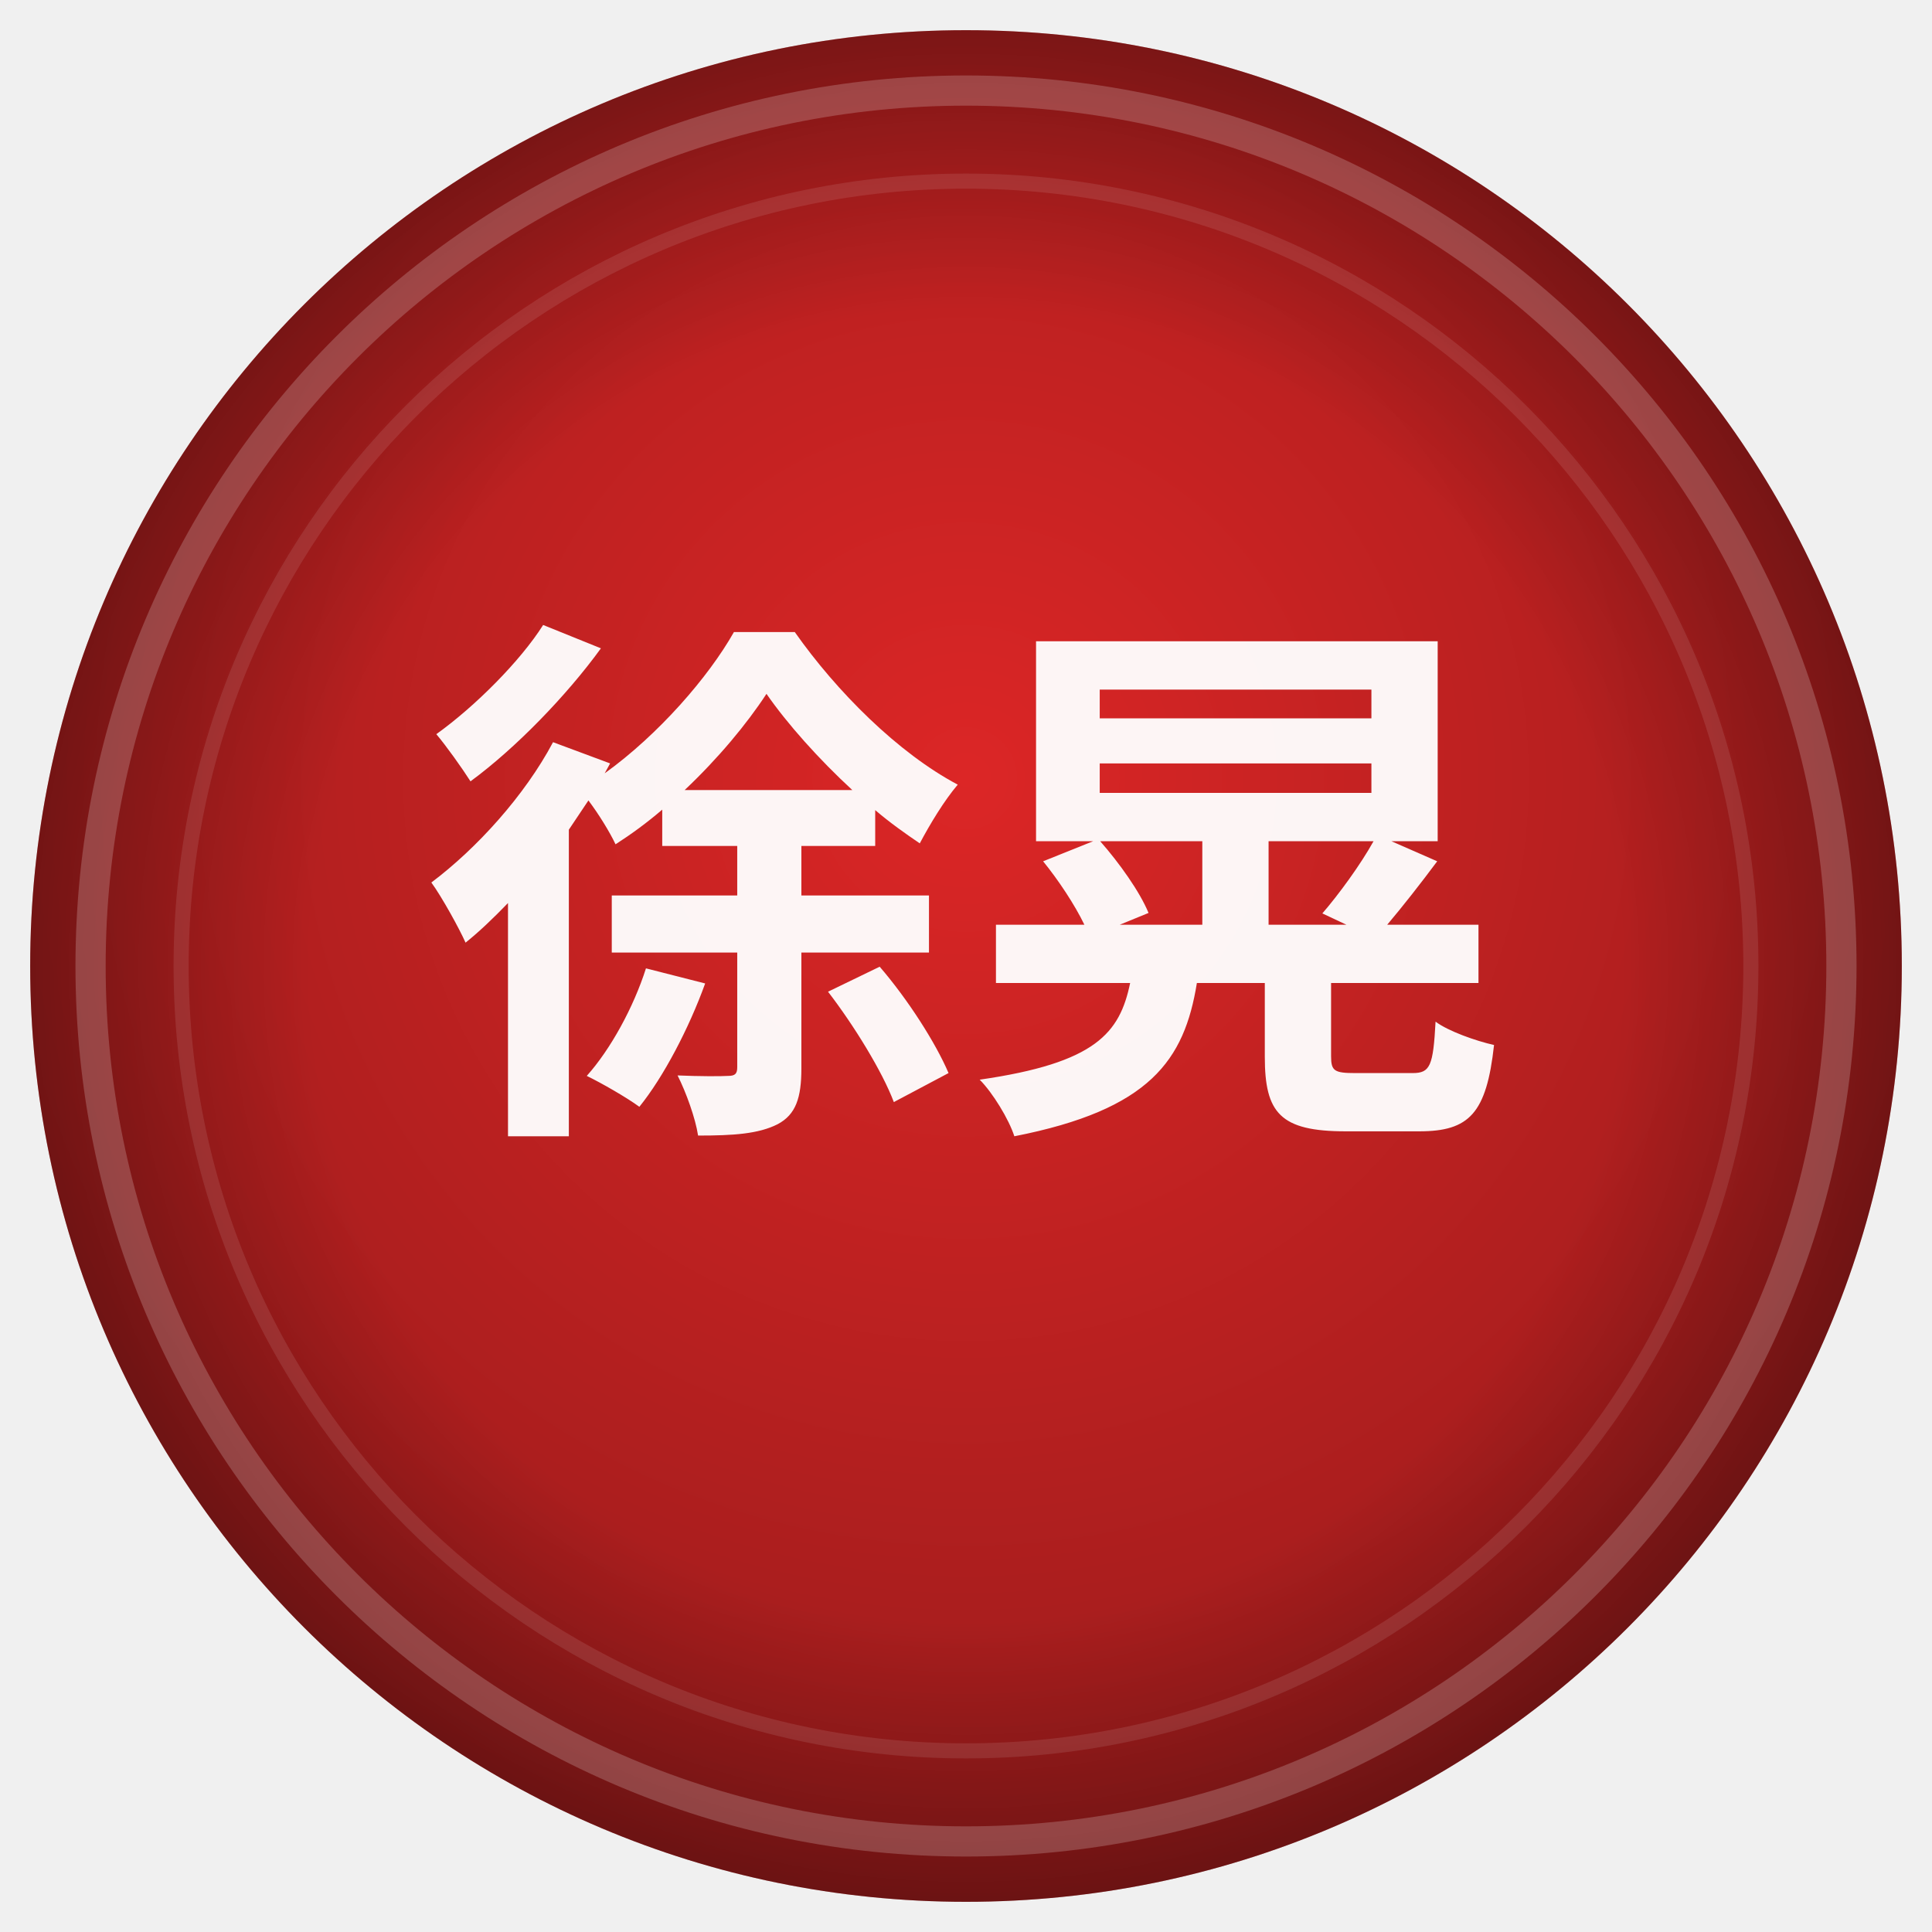
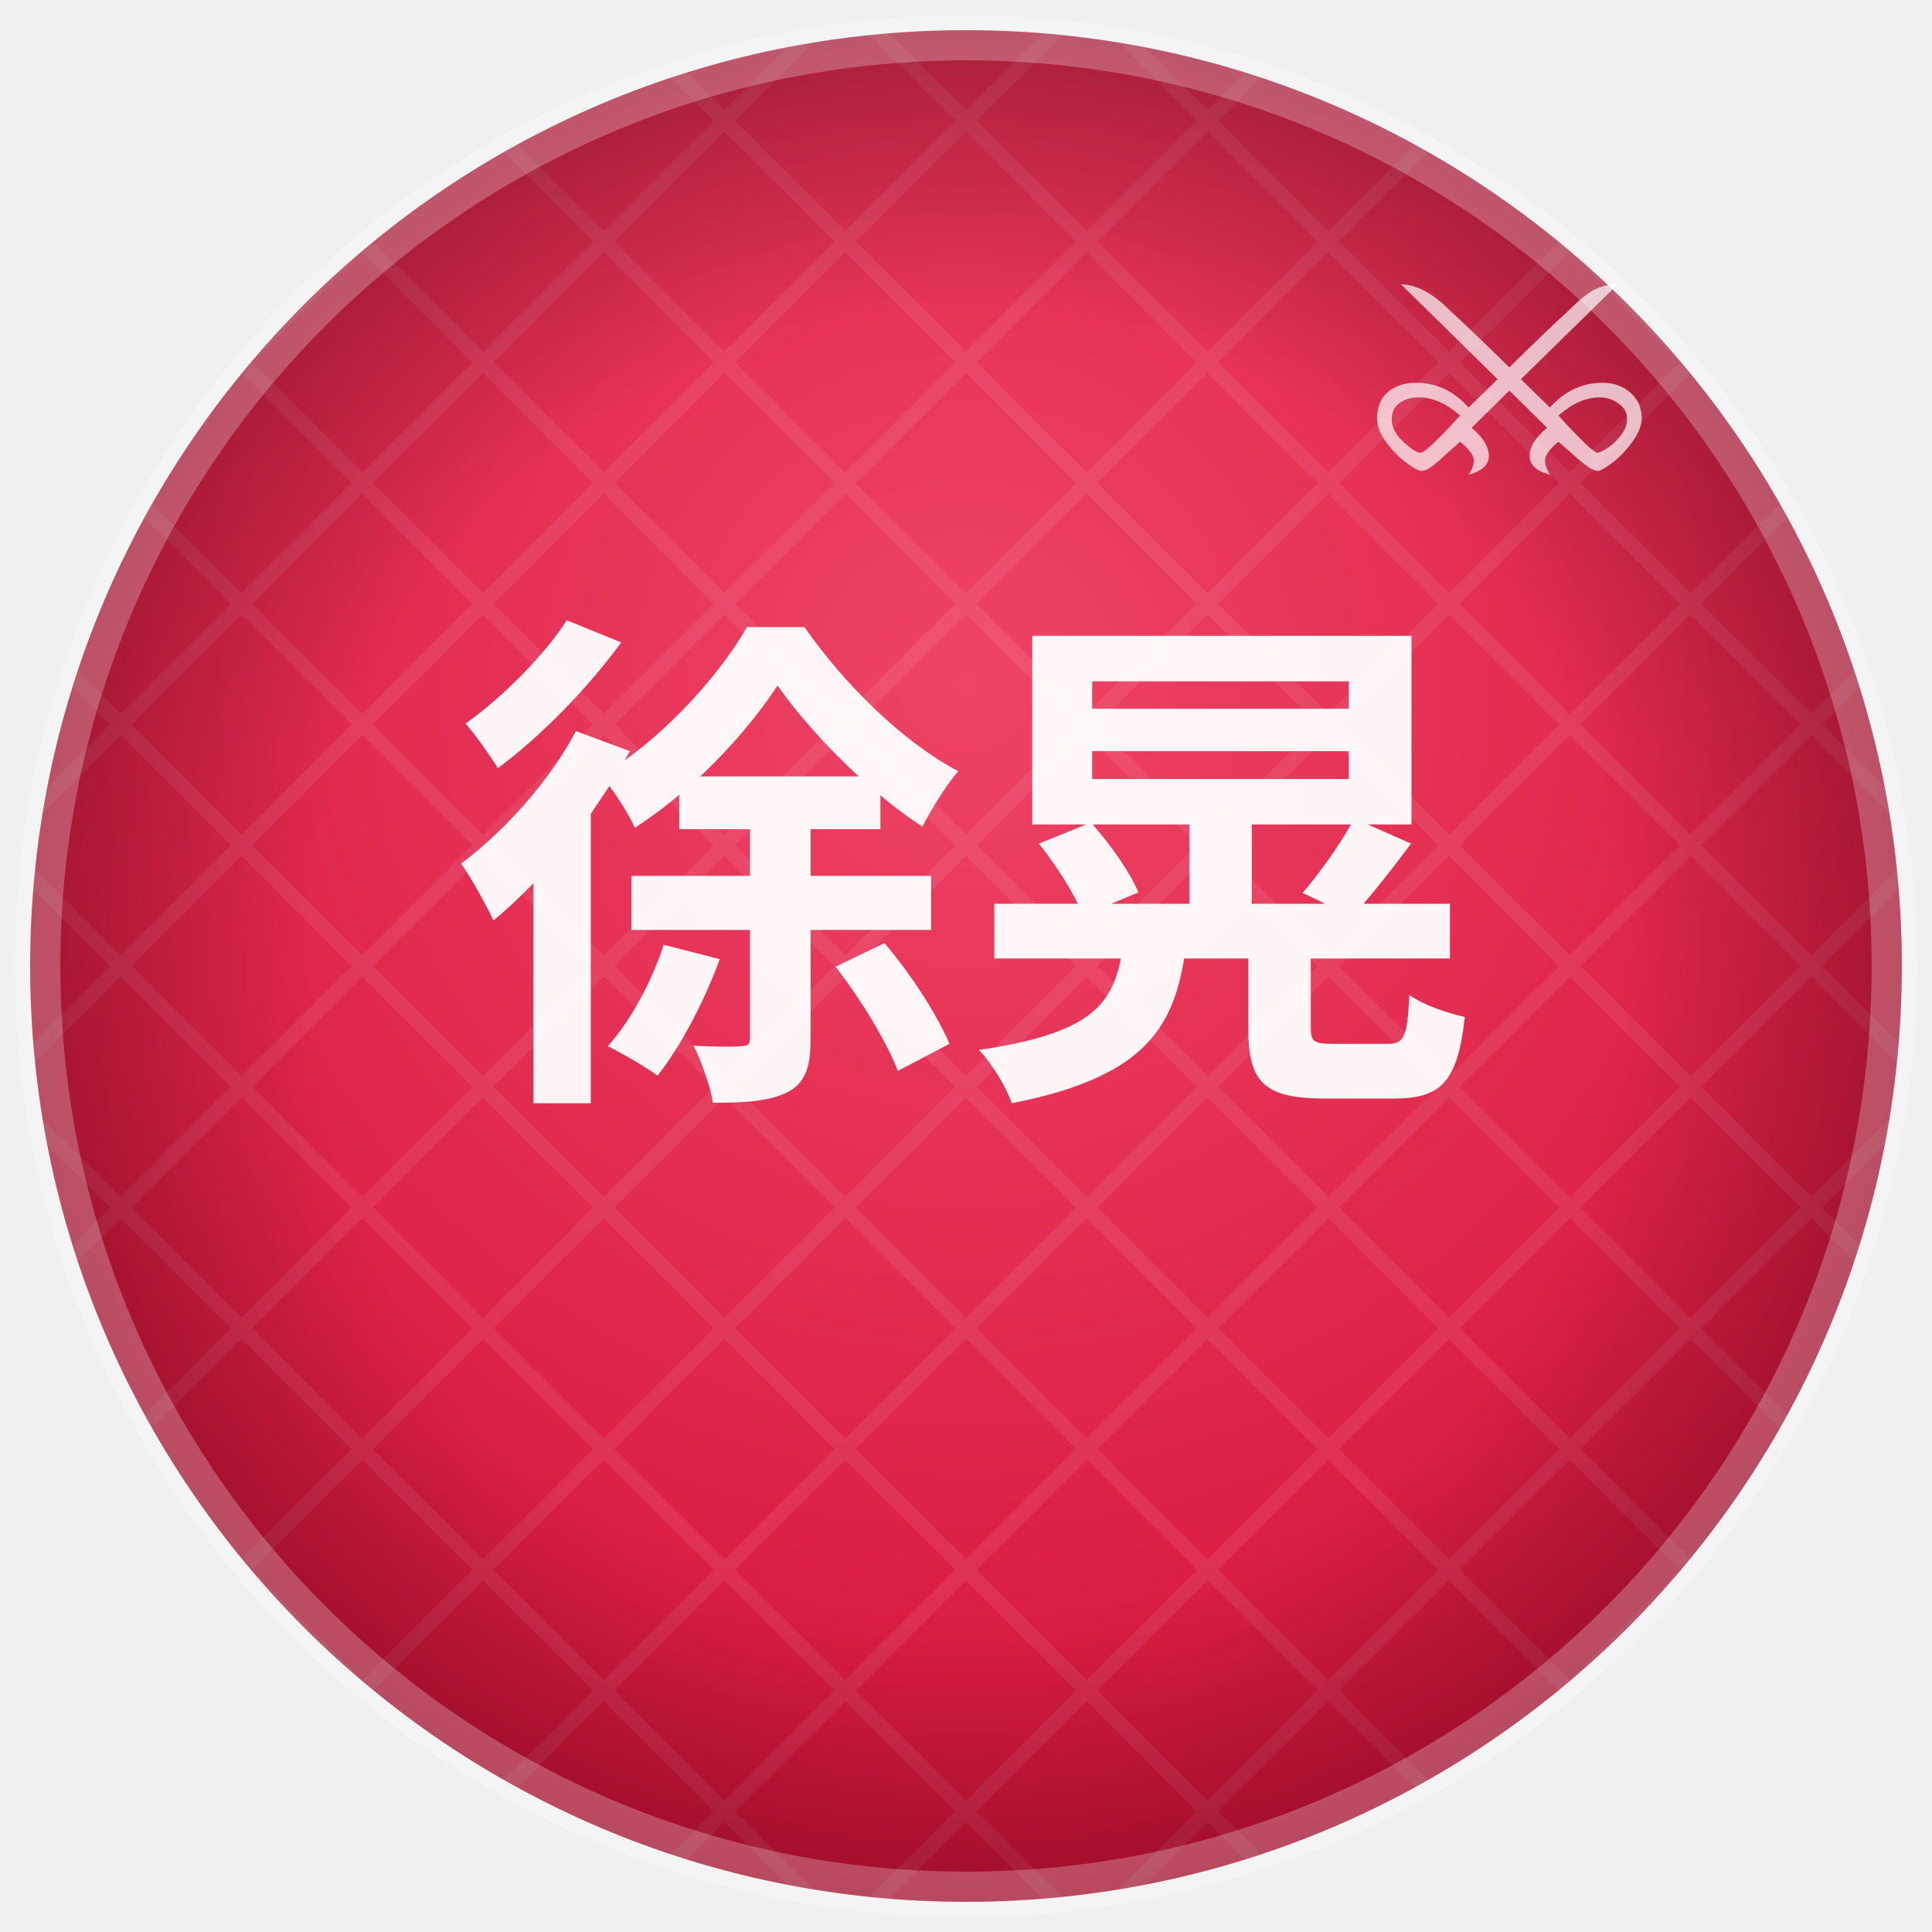
<svg xmlns="http://www.w3.org/2000/svg" width="128" height="128" viewBox="0 0 128 128">
  <defs>
-     <radialGradient id="bg" cx="50%" cy="40%" r="60%">
-       <stop offset="0%" stop-color="#dc2626" />
-       <stop offset="100%" stop-color="#991b1b" />
+     <radialGradient id="bg_xu_huang" cx="50%" cy="35%" r="65%">
+       <stop offset="0%" stop-color="#ef4466" />
+       <stop offset="100%" stop-color="#d41239" />
    </radialGradient>
-     <radialGradient id="shadow" cx="50%" cy="50%" r="50%">
+     <radialGradient id="sh_xu_huang" cx="50%" cy="50%" r="50%">
      <stop offset="70%" stop-color="transparent" />
-       <stop offset="100%" stop-color="rgba(0,0,0,0.3)" />
+       <stop offset="100%" stop-color="rgba(0,0,0,0.25)" />
    </radialGradient>
+     <pattern id="pat_xu_huang" patternUnits="userSpaceOnUse" width="16" height="16">
+       <path d="M8 0 L16 8 L8 16 L0 8 Z" fill="none" stroke="rgba(255,255,255,0.08)" stroke-width="1" />
+     </pattern>
  </defs>
-   <circle cx="64" cy="64" r="62" fill="url(#bg)" />
-   <circle cx="64" cy="64" r="62" fill="url(#shadow)" />
-   <circle cx="64" cy="64" r="58" fill="none" stroke="rgba(255,255,255,0.2)" stroke-width="2" />
-   <circle cx="64" cy="64" r="52" fill="none" stroke="rgba(255,255,255,0.1)" stroke-width="1" />
-   <text x="64" y="72" text-anchor="middle" fill="white" font-size="36" font-family="serif" font-weight="bold" opacity="0.95">徐晃</text>
+   <circle cx="64" cy="64" r="62" fill="url(#bg_xu_huang)" />
+   <circle cx="64" cy="64" r="62" fill="url(#pat_xu_huang)" />
+   <circle cx="64" cy="64" r="62" fill="url(#sh_xu_huang)" />
+   <circle cx="64" cy="64" r="61.5" fill="none" stroke="rgba(255,255,255,0.25)" stroke-width="3" />
+   <text x="64" y="70" text-anchor="middle" fill="white" font-size="34" font-family="serif" font-weight="bold" opacity="0.95">徐晃</text>
+   <text x="100" y="30" text-anchor="middle" fill="white" font-size="18" opacity="0.7">⚔</text>
</svg>
